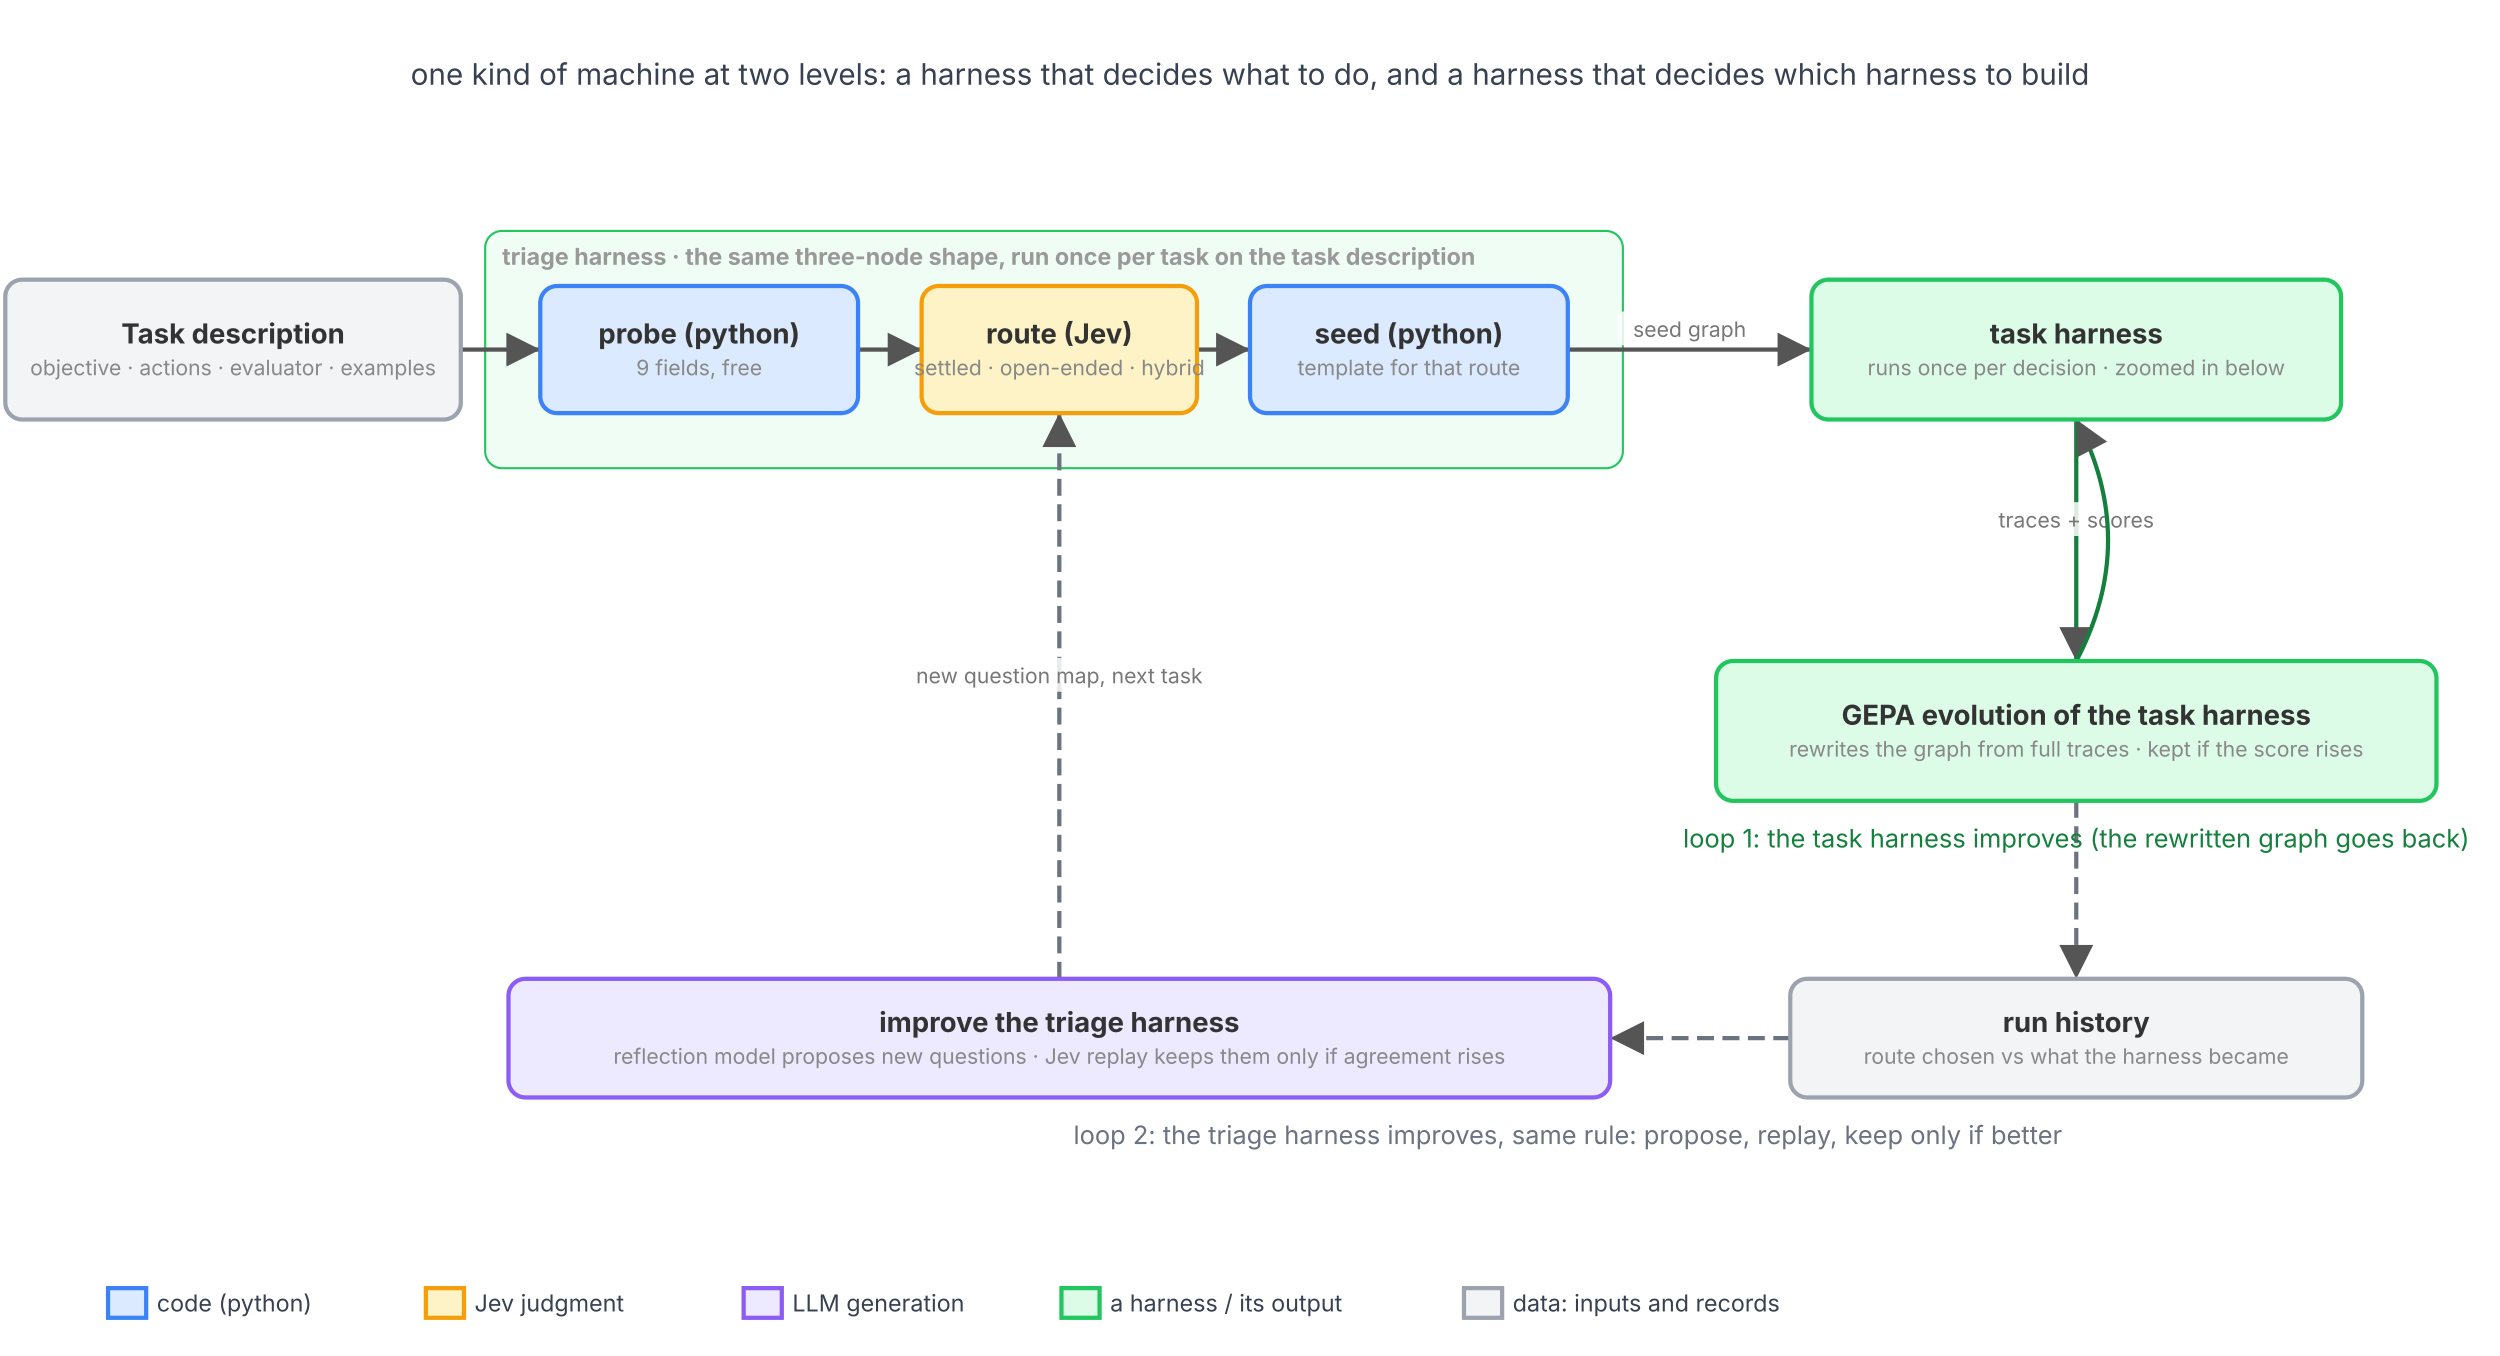
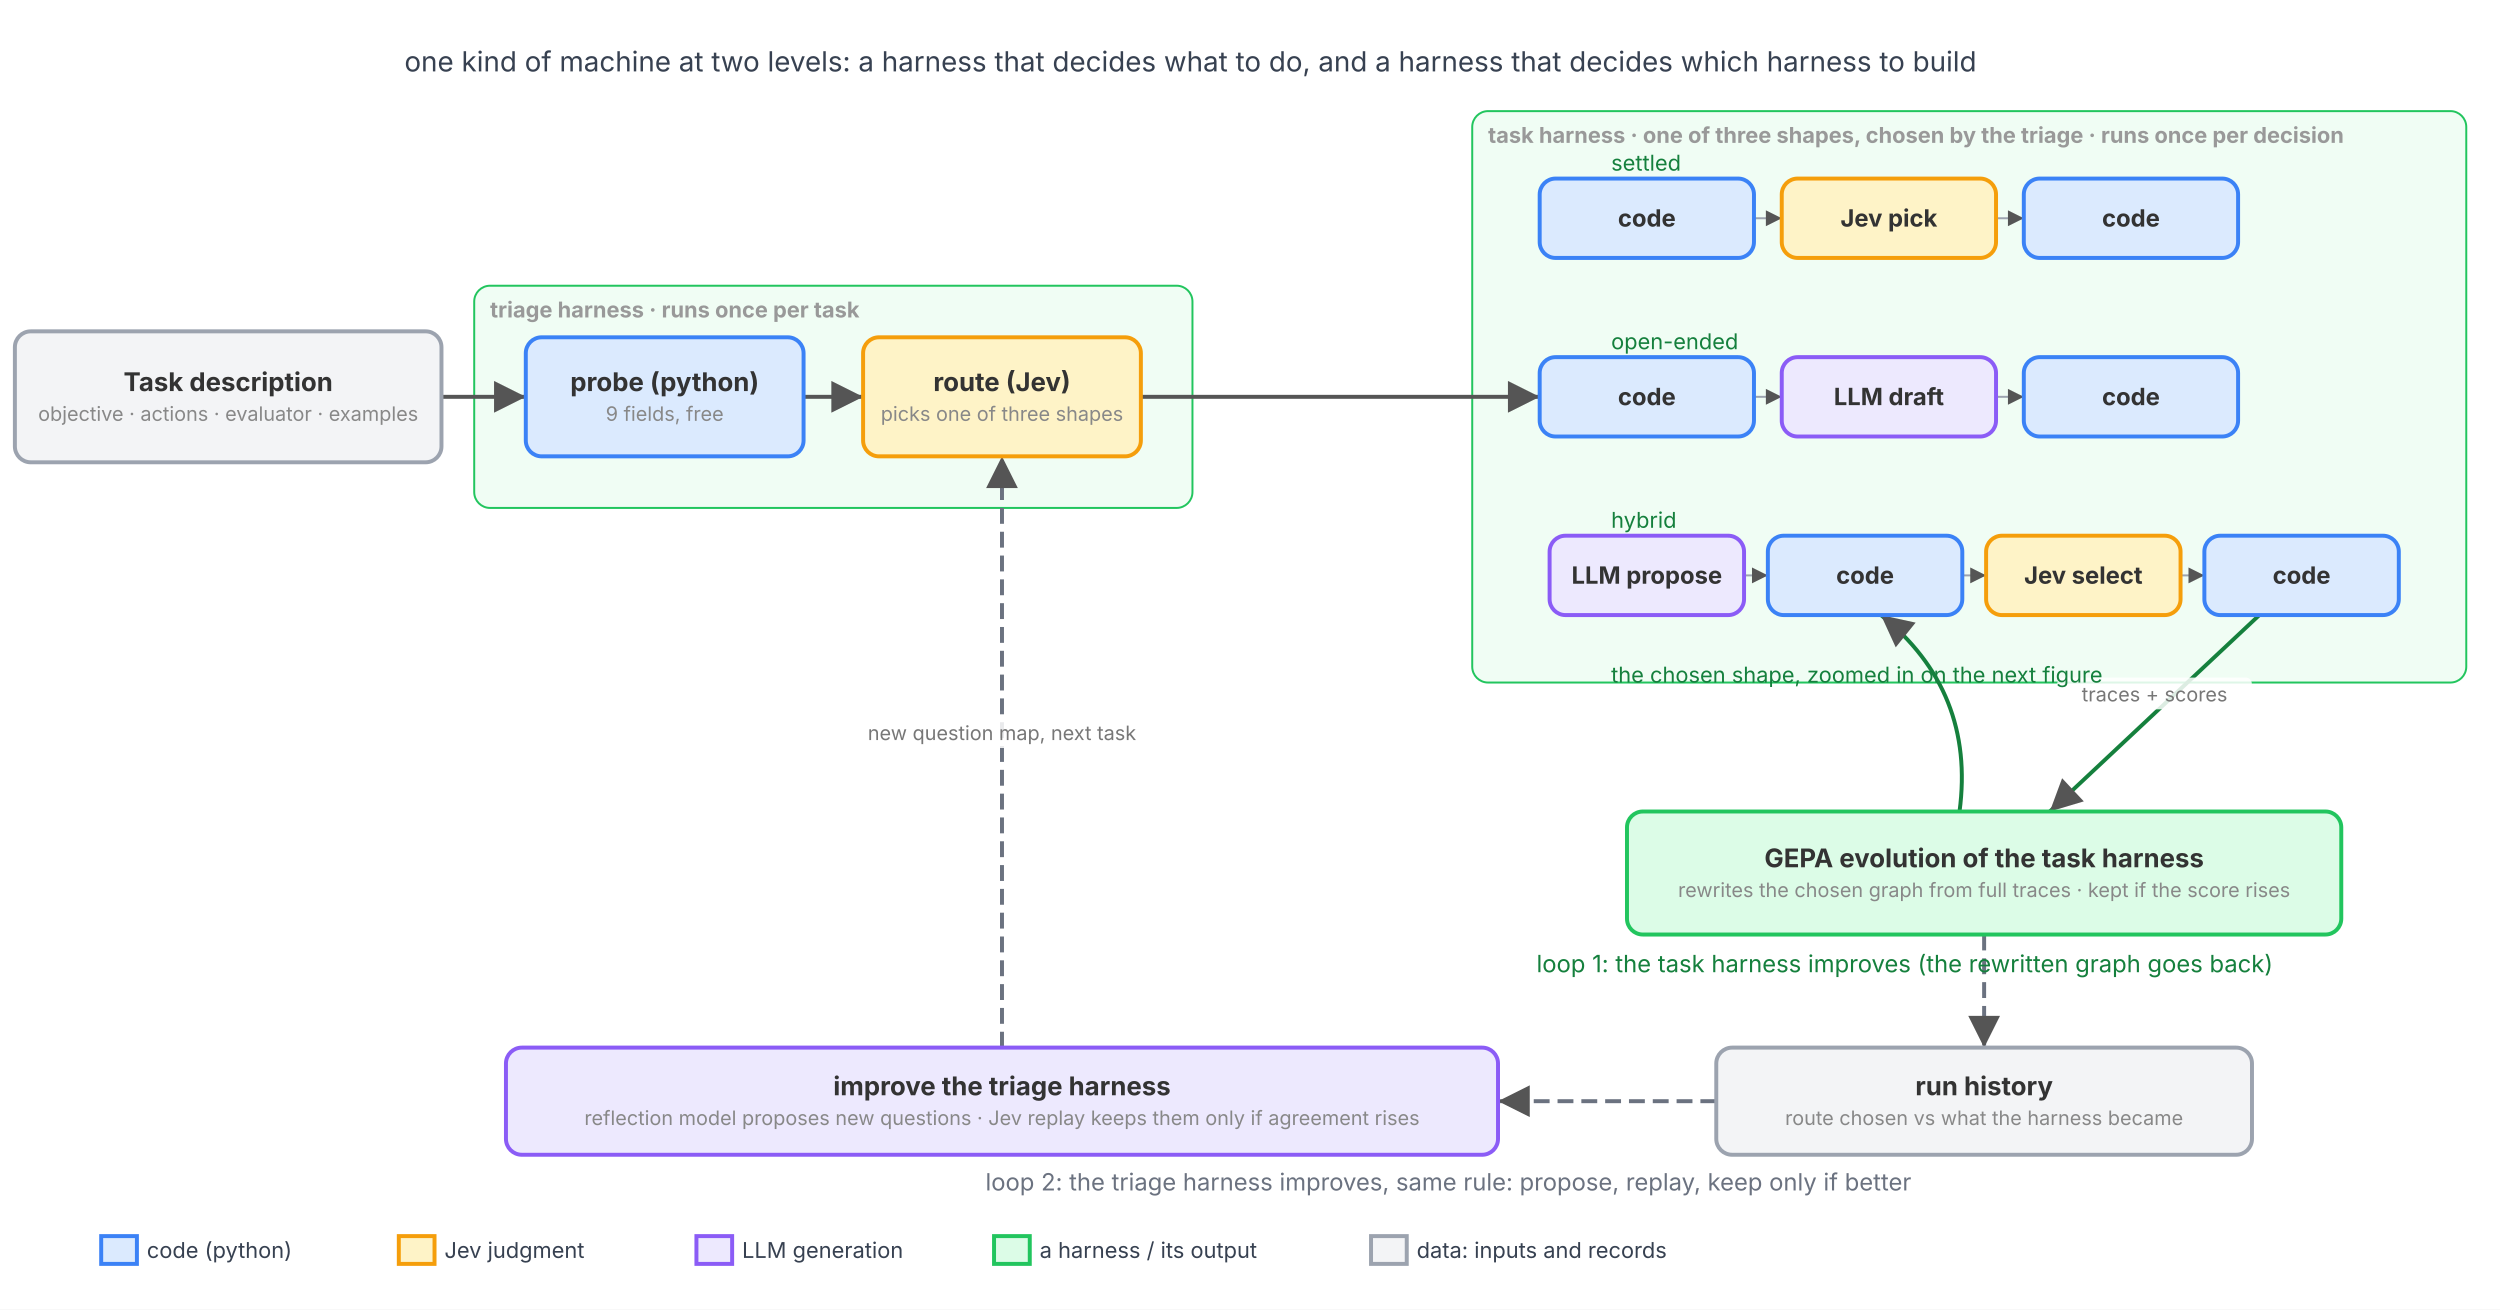
- <svg xmlns="http://www.w3.org/2000/svg" font-family="Inter, Helvetica, Arial, sans-serif" height="640" viewBox="0 0 1180 640" width="1180">
-   <rect fill="#FFFFFF" height="640" width="1180" />
+ <svg xmlns="http://www.w3.org/2000/svg" font-family="Inter, Helvetica, Arial, sans-serif" height="660" viewBox="0 0 1260 660" width="1260">
+   <rect fill="#FFFFFF" height="660" width="1260" />
  <defs>
    <marker id="arrow-default" markerHeight="10" markerUnits="strokeWidth" markerWidth="10" orient="auto" refX="8" refY="4">
      <polygon fill="#555555" points="0 0, 8 4, 0 8" />
    </marker>
    <marker id="arrow-c0" markerHeight="10" markerUnits="strokeWidth" markerWidth="10" orient="auto" refX="8" refY="4">
      <polygon fill="#2563EB" points="0 0, 8 4, 0 8" />
    </marker>
    <marker id="arrow-c1" markerHeight="10" markerUnits="strokeWidth" markerWidth="10" orient="auto" refX="8" refY="4">
      <polygon fill="#10B981" points="0 0, 8 4, 0 8" />
    </marker>
    <marker id="arrow-c2" markerHeight="10" markerUnits="strokeWidth" markerWidth="10" orient="auto" refX="8" refY="4">
      <polygon fill="#7C3AED" points="0 0, 8 4, 0 8" />
    </marker>
    <marker id="arrow-c3" markerHeight="10" markerUnits="strokeWidth" markerWidth="10" orient="auto" refX="8" refY="4">
      <polygon fill="#EA580C" points="0 0, 8 4, 0 8" />
    </marker>
    <marker id="arrow-c4" markerHeight="10" markerUnits="strokeWidth" markerWidth="10" orient="auto" refX="8" refY="4">
      <polygon fill="#C62828" points="0 0, 8 4, 0 8" />
    </marker>
    <marker id="arrow-c5" markerHeight="10" markerUnits="strokeWidth" markerWidth="10" orient="auto" refX="8" refY="4">
      <polygon fill="#0D47A1" points="0 0, 8 4, 0 8" />
    </marker>
    <marker id="arrow-c6" markerHeight="10" markerUnits="strokeWidth" markerWidth="10" orient="auto" refX="8" refY="4">
      <polygon fill="#1B5E20" points="0 0, 8 4, 0 8" />
    </marker>
    <marker id="arrow-c7" markerHeight="10" markerUnits="strokeWidth" markerWidth="10" orient="auto" refX="8" refY="4">
      <polygon fill="#4A148C" points="0 0, 8 4, 0 8" />
    </marker>
    <marker id="arrow-c8" markerHeight="10" markerUnits="strokeWidth" markerWidth="10" orient="auto" refX="8" refY="4">
      <polygon fill="#BF360C" points="0 0, 8 4, 0 8" />
    </marker>
    <marker id="arrow-c9" markerHeight="10" markerUnits="strokeWidth" markerWidth="10" orient="auto" refX="8" refY="4">
      <polygon fill="#37474F" points="0 0, 8 4, 0 8" />
    </marker>
  </defs>
-   <rect fill="#F0FDF4" height="112.0" rx="8" stroke="#22C55E" stroke-width="1" width="537.0" x="229.0" y="109.0" />
-   <text fill="#999999" font-size="11" font-weight="bold" x="237.0" y="125.0">triage harness · the same three-node shape, run once per task on the task description</text>
-   <path d="M 217.5,165.0 L 255.0,165.0" fill="none" marker-end="url(#arrow-default)" stroke="#555555" stroke-width="2" />
-   <path d="M 405.0,165.0 L 435.0,165.0" fill="none" marker-end="url(#arrow-default)" stroke="#555555" stroke-width="2" />
-   <path d="M 565.0,165.0 L 590.0,165.0" fill="none" marker-end="url(#arrow-default)" stroke="#555555" stroke-width="2" />
-   <path d="M 740.0,165.0 L 855.0,165.0" fill="none" marker-end="url(#arrow-default)" stroke="#555555" stroke-width="2" />
-   <rect fill="#FFFFFF" height="16" opacity="0.85" rx="3" width="68.0" x="763.5" y="147.0" />
-   <text fill="#777777" font-size="10" text-anchor="middle" x="797.5" y="159.0">seed graph</text>
-   <path d="M 980.0,198.0 L 980.0,312.0" fill="none" marker-end="url(#arrow-default)" stroke="#15803D" stroke-width="2" />
-   <rect fill="#FFFFFF" height="16" opacity="0.85" rx="3" width="98.0" x="931.0" y="237.0" />
-   <text fill="#777777" font-size="10" text-anchor="middle" x="980.0" y="249.0">traces + scores</text>
-   <path d="M 980.0,312.0 Q 1010.0,255.0 980.0,198.0" fill="none" marker-end="url(#arrow-default)" stroke="#15803D" stroke-width="2" />
-   <path d="M 980.0,378.0 L 980.0,462.0" fill="none" marker-end="url(#arrow-default)" stroke="#6B7280" stroke-dasharray="8,4" stroke-width="2" />
-   <path d="M 845.0,490.0 L 760.0,490.0" fill="none" marker-end="url(#arrow-default)" stroke="#6B7280" stroke-dasharray="8,4" stroke-width="2" />
-   <path d="M 500.0,462.0 L 500.0,195.0" fill="none" marker-end="url(#arrow-default)" stroke="#6B7280" stroke-dasharray="8,4" stroke-width="2" />
-   <rect fill="#FFFFFF" height="16" opacity="0.85" rx="3" width="170.0" x="415.0" y="310.5" />
-   <text fill="#777777" font-size="10" text-anchor="middle" x="500.0" y="322.5">new question map, next task</text>
-   <rect fill="#F3F4F6" height="66.0" rx="8" stroke="#9CA3AF" stroke-width="2" width="215.0" x="2.5" y="132.0" />
-   <text fill="#333333" font-size="13" font-weight="bold" text-anchor="middle" x="110.0" y="162.1">Task description</text>
-   <text fill="#888888" font-size="10" text-anchor="middle" x="110.0" y="177.1">objective · actions · evaluator · examples</text>
-   <rect fill="#DBEAFE" height="60.0" rx="8" stroke="#3B82F6" stroke-width="2" width="150.0" x="255.0" y="135.0" />
-   <text fill="#333333" font-size="13" font-weight="bold" text-anchor="middle" x="330.0" y="162.1">probe (python)</text>
-   <text fill="#888888" font-size="10" text-anchor="middle" x="330.0" y="177.1">9 fields, free</text>
-   <rect fill="#FEF3C7" height="60.0" rx="8" stroke="#F59E0B" stroke-width="2" width="130.0" x="435.0" y="135.0" />
-   <text fill="#333333" font-size="13" font-weight="bold" text-anchor="middle" x="500.0" y="162.1">route (Jev)</text>
-   <text fill="#888888" font-size="10" text-anchor="middle" x="500.0" y="177.1">settled · open-ended · hybrid</text>
-   <rect fill="#DBEAFE" height="60.0" rx="8" stroke="#3B82F6" stroke-width="2" width="150.0" x="590.0" y="135.0" />
-   <text fill="#333333" font-size="13" font-weight="bold" text-anchor="middle" x="665.0" y="162.1">seed (python)</text>
-   <text fill="#888888" font-size="10" text-anchor="middle" x="665.0" y="177.1">template for that route</text>
-   <rect fill="#DCFCE7" height="66.0" rx="8" stroke="#22C55E" stroke-width="2" width="250.0" x="855.0" y="132.0" />
-   <text fill="#333333" font-size="13" font-weight="bold" text-anchor="middle" x="980.0" y="162.1">task harness</text>
-   <text fill="#888888" font-size="10" text-anchor="middle" x="980.0" y="177.1">runs once per decision · zoomed in below</text>
-   <rect fill="#DCFCE7" height="66.0" rx="8" stroke="#22C55E" stroke-width="2" width="340.0" x="810.0" y="312.0" />
-   <text fill="#333333" font-size="13" font-weight="bold" text-anchor="middle" x="980.0" y="342.1">GEPA evolution of the task harness</text>
-   <text fill="#888888" font-size="10" text-anchor="middle" x="980.0" y="357.1">rewrites the graph from full traces · kept if the score rises</text>
-   <rect fill="#F3F4F6" height="56.0" rx="8" stroke="#9CA3AF" stroke-width="2" width="270.0" x="845.0" y="462.0" />
-   <text fill="#333333" font-size="13" font-weight="bold" text-anchor="middle" x="980.0" y="487.1">run history</text>
-   <text fill="#888888" font-size="10" text-anchor="middle" x="980.0" y="502.1">route chosen vs what the harness became</text>
-   <rect fill="#EDE9FE" height="56.0" rx="8" stroke="#8B5CF6" stroke-width="2" width="520.0" x="240.0" y="462.0" />
-   <text fill="#333333" font-size="13" font-weight="bold" text-anchor="middle" x="500.0" y="487.1">improve the triage harness</text>
-   <text fill="#888888" font-size="10" text-anchor="middle" x="500.0" y="502.1">reflection model proposes new questions · Jev replay keeps them only if agreement rises</text>
-   <rect fill="#DBEAFE" height="14.0" rx="0" stroke="#3B82F6" stroke-width="2" width="18.0" x="51.0" y="608.0" />
-   <text fill="#333333" font-size="13" font-weight="bold" text-anchor="middle" x="60.0" y="619.5"> </text>
-   <rect fill="#FEF3C7" height="14.0" rx="0" stroke="#F59E0B" stroke-width="2" width="18.0" x="201.0" y="608.0" />
-   <text fill="#333333" font-size="13" font-weight="bold" text-anchor="middle" x="210.0" y="619.5"> </text>
-   <rect fill="#EDE9FE" height="14.0" rx="0" stroke="#8B5CF6" stroke-width="2" width="18.0" x="351.0" y="608.0" />
-   <text fill="#333333" font-size="13" font-weight="bold" text-anchor="middle" x="360.0" y="619.5"> </text>
-   <rect fill="#DCFCE7" height="14.0" rx="0" stroke="#22C55E" stroke-width="2" width="18.0" x="501.0" y="608.0" />
-   <text fill="#333333" font-size="13" font-weight="bold" text-anchor="middle" x="510.0" y="619.5"> </text>
-   <rect fill="#F3F4F6" height="14.0" rx="0" stroke="#9CA3AF" stroke-width="2" width="18.0" x="691.0" y="608.0" />
-   <text fill="#333333" font-size="13" font-weight="bold" text-anchor="middle" x="700.0" y="619.5"> </text>
-   <text fill="#15803D" font-size="12" text-anchor="middle" x="980.0" y="400.0">loop 1: the task harness improves (the rewritten graph goes back)</text>
-   <text fill="#6B7280" font-size="12" text-anchor="middle" x="740.0" y="540.0">loop 2: the triage harness improves, same rule: propose, replay, keep only if better</text>
-   <text fill="#374151" font-size="14" text-anchor="middle" x="590.0" y="40.0">one kind of machine at two levels: a harness that decides what to do, and a harness that decides which harness to build</text>
-   <text fill="#374151" font-size="11" text-anchor="start" x="74.0" y="619.0">code (python)</text>
-   <text fill="#374151" font-size="11" text-anchor="start" x="224.0" y="619.0">Jev judgment</text>
-   <text fill="#374151" font-size="11" text-anchor="start" x="374.0" y="619.0">LLM generation</text>
-   <text fill="#374151" font-size="11" text-anchor="start" x="524.0" y="619.0">a harness / its output</text>
-   <text fill="#374151" font-size="11" text-anchor="start" x="714.0" y="619.0">data: inputs and records</text>
+   <rect fill="#F0FDF4" height="112.0" rx="8" stroke="#22C55E" stroke-width="1" width="362.0" x="239.0" y="144.0" />
+   <text fill="#999999" font-size="11" font-weight="bold" x="247.0" y="160.0">triage harness · runs once per task</text>
+   <rect fill="#F0FDF4" height="288.0" rx="8" stroke="#22C55E" stroke-width="1" width="501.0" x="742.0" y="56.0" />
+   <text fill="#999999" font-size="11" font-weight="bold" x="750.0" y="72.0">task harness · one of three shapes, chosen by the triage · runs once per decision</text>
+   <path d="M 222.5,200.0 L 265.0,200.0" fill="none" marker-end="url(#arrow-default)" stroke="#555555" stroke-width="2" />
+   <path d="M 405.0,200.0 L 435.0,200.0" fill="none" marker-end="url(#arrow-default)" stroke="#555555" stroke-width="2" />
+   <path d="M 884.0,110.0 L 898.0,110.0" fill="none" marker-end="url(#arrow-default)" stroke="#9CA3AF" stroke-width="1" />
+   <path d="M 1006.0,110.0 L 1020.0,110.0" fill="none" marker-end="url(#arrow-default)" stroke="#9CA3AF" stroke-width="1" />
+   <path d="M 884.0,200.0 L 898.0,200.0" fill="none" marker-end="url(#arrow-default)" stroke="#9CA3AF" stroke-width="1" />
+   <path d="M 1006.0,200.0 L 1020.0,200.0" fill="none" marker-end="url(#arrow-default)" stroke="#9CA3AF" stroke-width="1" />
+   <path d="M 879.0,290.0 L 891.0,290.0" fill="none" marker-end="url(#arrow-default)" stroke="#9CA3AF" stroke-width="1" />
+   <path d="M 989.0,290.0 L 1001.0,290.0" fill="none" marker-end="url(#arrow-default)" stroke="#9CA3AF" stroke-width="1" />
+   <path d="M 1099.0,290.0 L 1111.0,290.0" fill="none" marker-end="url(#arrow-default)" stroke="#9CA3AF" stroke-width="1" />
+   <path d="M 575.0,200.0 L 776.0,200.0" fill="none" marker-end="url(#arrow-default)" stroke="#555555" stroke-width="2" />
+   <path d="M 1138.7,310.0 L 1033.1,409.0" fill="none" marker-end="url(#arrow-default)" stroke="#15803D" stroke-width="2" />
+   <rect fill="#FFFFFF" height="16" opacity="0.85" rx="3" width="98.0" x="1036.9" y="341.5" />
+   <text fill="#777777" font-size="10" text-anchor="middle" x="1085.9" y="353.5">traces + scores</text>
+   <path d="M 987.6,409.0 Q 995.7,348.4 948.0,310.0" fill="none" marker-end="url(#arrow-default)" stroke="#15803D" stroke-width="2" />
+   <path d="M 1000.0,471.0 L 1000.0,528.0" fill="none" marker-end="url(#arrow-default)" stroke="#6B7280" stroke-dasharray="8,4" stroke-width="2" />
+   <path d="M 865.0,555.0 L 755.0,555.0" fill="none" marker-end="url(#arrow-default)" stroke="#6B7280" stroke-dasharray="8,4" stroke-width="2" />
+   <path d="M 505.0,528.0 L 505.0,230.0" fill="none" marker-end="url(#arrow-default)" stroke="#6B7280" stroke-dasharray="8,4" stroke-width="2" />
+   <rect fill="#FFFFFF" height="16" opacity="0.85" rx="3" width="170.0" x="420.0" y="361.0" />
+   <text fill="#777777" font-size="10" text-anchor="middle" x="505.0" y="373.0">new question map, next task</text>
+   <rect fill="#F3F4F6" height="66.0" rx="8" stroke="#9CA3AF" stroke-width="2" width="215.0" x="7.5" y="167.0" />
+   <text fill="#333333" font-size="13" font-weight="bold" text-anchor="middle" x="115.0" y="197.1">Task description</text>
+   <text fill="#888888" font-size="10" text-anchor="middle" x="115.0" y="212.1">objective · actions · evaluator · examples</text>
+   <rect fill="#DBEAFE" height="60.0" rx="8" stroke="#3B82F6" stroke-width="2" width="140.0" x="265.0" y="170.0" />
+   <text fill="#333333" font-size="13" font-weight="bold" text-anchor="middle" x="335.0" y="197.1">probe (python)</text>
+   <text fill="#888888" font-size="10" text-anchor="middle" x="335.0" y="212.1">9 fields, free</text>
+   <rect fill="#FEF3C7" height="60.0" rx="8" stroke="#F59E0B" stroke-width="2" width="140.0" x="435.0" y="170.0" />
+   <text fill="#333333" font-size="13" font-weight="bold" text-anchor="middle" x="505.0" y="197.1">route (Jev)</text>
+   <text fill="#888888" font-size="10" text-anchor="middle" x="505.0" y="212.1">picks one of three shapes</text>
+   <rect fill="#DBEAFE" height="40.0" rx="8" stroke="#3B82F6" stroke-width="2" width="108.0" x="776.0" y="90.0" />
+   <text fill="#333333" font-size="12" font-weight="bold" text-anchor="middle" x="830.0" y="114.2">code</text>
+   <rect fill="#FEF3C7" height="40.0" rx="8" stroke="#F59E0B" stroke-width="2" width="108.0" x="898.0" y="90.0" />
+   <text fill="#333333" font-size="12" font-weight="bold" text-anchor="middle" x="952.0" y="114.2">Jev pick</text>
+   <rect fill="#DBEAFE" height="40.0" rx="8" stroke="#3B82F6" stroke-width="2" width="108.0" x="1020.0" y="90.0" />
+   <text fill="#333333" font-size="12" font-weight="bold" text-anchor="middle" x="1074.0" y="114.2">code</text>
+   <rect fill="#DBEAFE" height="40.0" rx="8" stroke="#3B82F6" stroke-width="2" width="108.0" x="776.0" y="180.0" />
+   <text fill="#333333" font-size="12" font-weight="bold" text-anchor="middle" x="830.0" y="204.2">code</text>
+   <rect fill="#EDE9FE" height="40.0" rx="8" stroke="#8B5CF6" stroke-width="2" width="108.0" x="898.0" y="180.0" />
+   <text fill="#333333" font-size="12" font-weight="bold" text-anchor="middle" x="952.0" y="204.2">LLM draft</text>
+   <rect fill="#DBEAFE" height="40.0" rx="8" stroke="#3B82F6" stroke-width="2" width="108.0" x="1020.0" y="180.0" />
+   <text fill="#333333" font-size="12" font-weight="bold" text-anchor="middle" x="1074.0" y="204.2">code</text>
+   <rect fill="#EDE9FE" height="40.0" rx="8" stroke="#8B5CF6" stroke-width="2" width="98.0" x="781.0" y="270.0" />
+   <text fill="#333333" font-size="12" font-weight="bold" text-anchor="middle" x="830.0" y="294.2">LLM propose</text>
+   <rect fill="#DBEAFE" height="40.0" rx="8" stroke="#3B82F6" stroke-width="2" width="98.0" x="891.0" y="270.0" />
+   <text fill="#333333" font-size="12" font-weight="bold" text-anchor="middle" x="940.0" y="294.2">code</text>
+   <rect fill="#FEF3C7" height="40.0" rx="8" stroke="#F59E0B" stroke-width="2" width="98.0" x="1001.0" y="270.0" />
+   <text fill="#333333" font-size="12" font-weight="bold" text-anchor="middle" x="1050.0" y="294.2">Jev select</text>
+   <rect fill="#DBEAFE" height="40.0" rx="8" stroke="#3B82F6" stroke-width="2" width="98.0" x="1111.0" y="270.0" />
+   <text fill="#333333" font-size="12" font-weight="bold" text-anchor="middle" x="1160.0" y="294.2">code</text>
+   <rect fill="#DCFCE7" height="62.0" rx="8" stroke="#22C55E" stroke-width="2" width="360.0" x="820.0" y="409.0" />
+   <text fill="#333333" font-size="13" font-weight="bold" text-anchor="middle" x="1000.0" y="437.1">GEPA evolution of the task harness</text>
+   <text fill="#888888" font-size="10" text-anchor="middle" x="1000.0" y="452.1">rewrites the chosen graph from full traces · kept if the score rises</text>
+   <rect fill="#F3F4F6" height="54.0" rx="8" stroke="#9CA3AF" stroke-width="2" width="270.0" x="865.0" y="528.0" />
+   <text fill="#333333" font-size="13" font-weight="bold" text-anchor="middle" x="1000.0" y="552.0">run history</text>
+   <text fill="#888888" font-size="10" text-anchor="middle" x="1000.0" y="567.0">route chosen vs what the harness became</text>
+   <rect fill="#EDE9FE" height="54.0" rx="8" stroke="#8B5CF6" stroke-width="2" width="500.0" x="255.0" y="528.0" />
+   <text fill="#333333" font-size="13" font-weight="bold" text-anchor="middle" x="505.0" y="552.0">improve the triage harness</text>
+   <text fill="#888888" font-size="10" text-anchor="middle" x="505.0" y="567.0">reflection model proposes new questions · Jev replay keeps them only if agreement rises</text>
+   <rect fill="#DBEAFE" height="14.0" rx="0" stroke="#3B82F6" stroke-width="2" width="18.0" x="51.0" y="623.0" />
+   <text fill="#333333" font-size="13" font-weight="bold" text-anchor="middle" x="60.0" y="634.5"> </text>
+   <rect fill="#FEF3C7" height="14.0" rx="0" stroke="#F59E0B" stroke-width="2" width="18.0" x="201.0" y="623.0" />
+   <text fill="#333333" font-size="13" font-weight="bold" text-anchor="middle" x="210.0" y="634.5"> </text>
+   <rect fill="#EDE9FE" height="14.0" rx="0" stroke="#8B5CF6" stroke-width="2" width="18.0" x="351.0" y="623.0" />
+   <text fill="#333333" font-size="13" font-weight="bold" text-anchor="middle" x="360.0" y="634.5"> </text>
+   <rect fill="#DCFCE7" height="14.0" rx="0" stroke="#22C55E" stroke-width="2" width="18.0" x="501.0" y="623.0" />
+   <text fill="#333333" font-size="13" font-weight="bold" text-anchor="middle" x="510.0" y="634.5"> </text>
+   <rect fill="#F3F4F6" height="14.0" rx="0" stroke="#9CA3AF" stroke-width="2" width="18.0" x="691.0" y="623.0" />
+   <text fill="#333333" font-size="13" font-weight="bold" text-anchor="middle" x="700.0" y="634.5"> </text>
+   <text fill="#15803D" font-size="11" text-anchor="start" x="812.0" y="86.0">settled</text>
+   <text fill="#15803D" font-size="11" text-anchor="start" x="812.0" y="176.0">open-ended</text>
+   <text fill="#15803D" font-size="11" text-anchor="start" x="812.0" y="266.0">hybrid</text>
+   <text fill="#374151" font-size="11" text-anchor="start" x="74.0" y="634.0">code (python)</text>
+   <text fill="#374151" font-size="11" text-anchor="start" x="224.0" y="634.0">Jev judgment</text>
+   <text fill="#374151" font-size="11" text-anchor="start" x="374.0" y="634.0">LLM generation</text>
+   <text fill="#374151" font-size="11" text-anchor="start" x="524.0" y="634.0">a harness / its output</text>
+   <text fill="#374151" font-size="11" text-anchor="start" x="714.0" y="634.0">data: inputs and records</text>
+   <text fill="#374151" font-size="14" text-anchor="middle" x="600.0" y="36.0">one kind of machine at two levels: a harness that decides what to do, and a harness that decides which harness to build</text>
+   <text fill="#15803D" font-size="12" text-anchor="middle" x="960.0" y="490.0">loop 1: the task harness improves (the rewritten graph goes back)</text>
+   <text fill="#6B7280" font-size="12" text-anchor="middle" x="730.0" y="600.0">loop 2: the triage harness improves, same rule: propose, replay, keep only if better</text>
+   <text fill="#15803D" font-size="11" text-anchor="start" x="812.0" y="344.0">the chosen shape, zoomed in on the next figure</text>
</svg>
